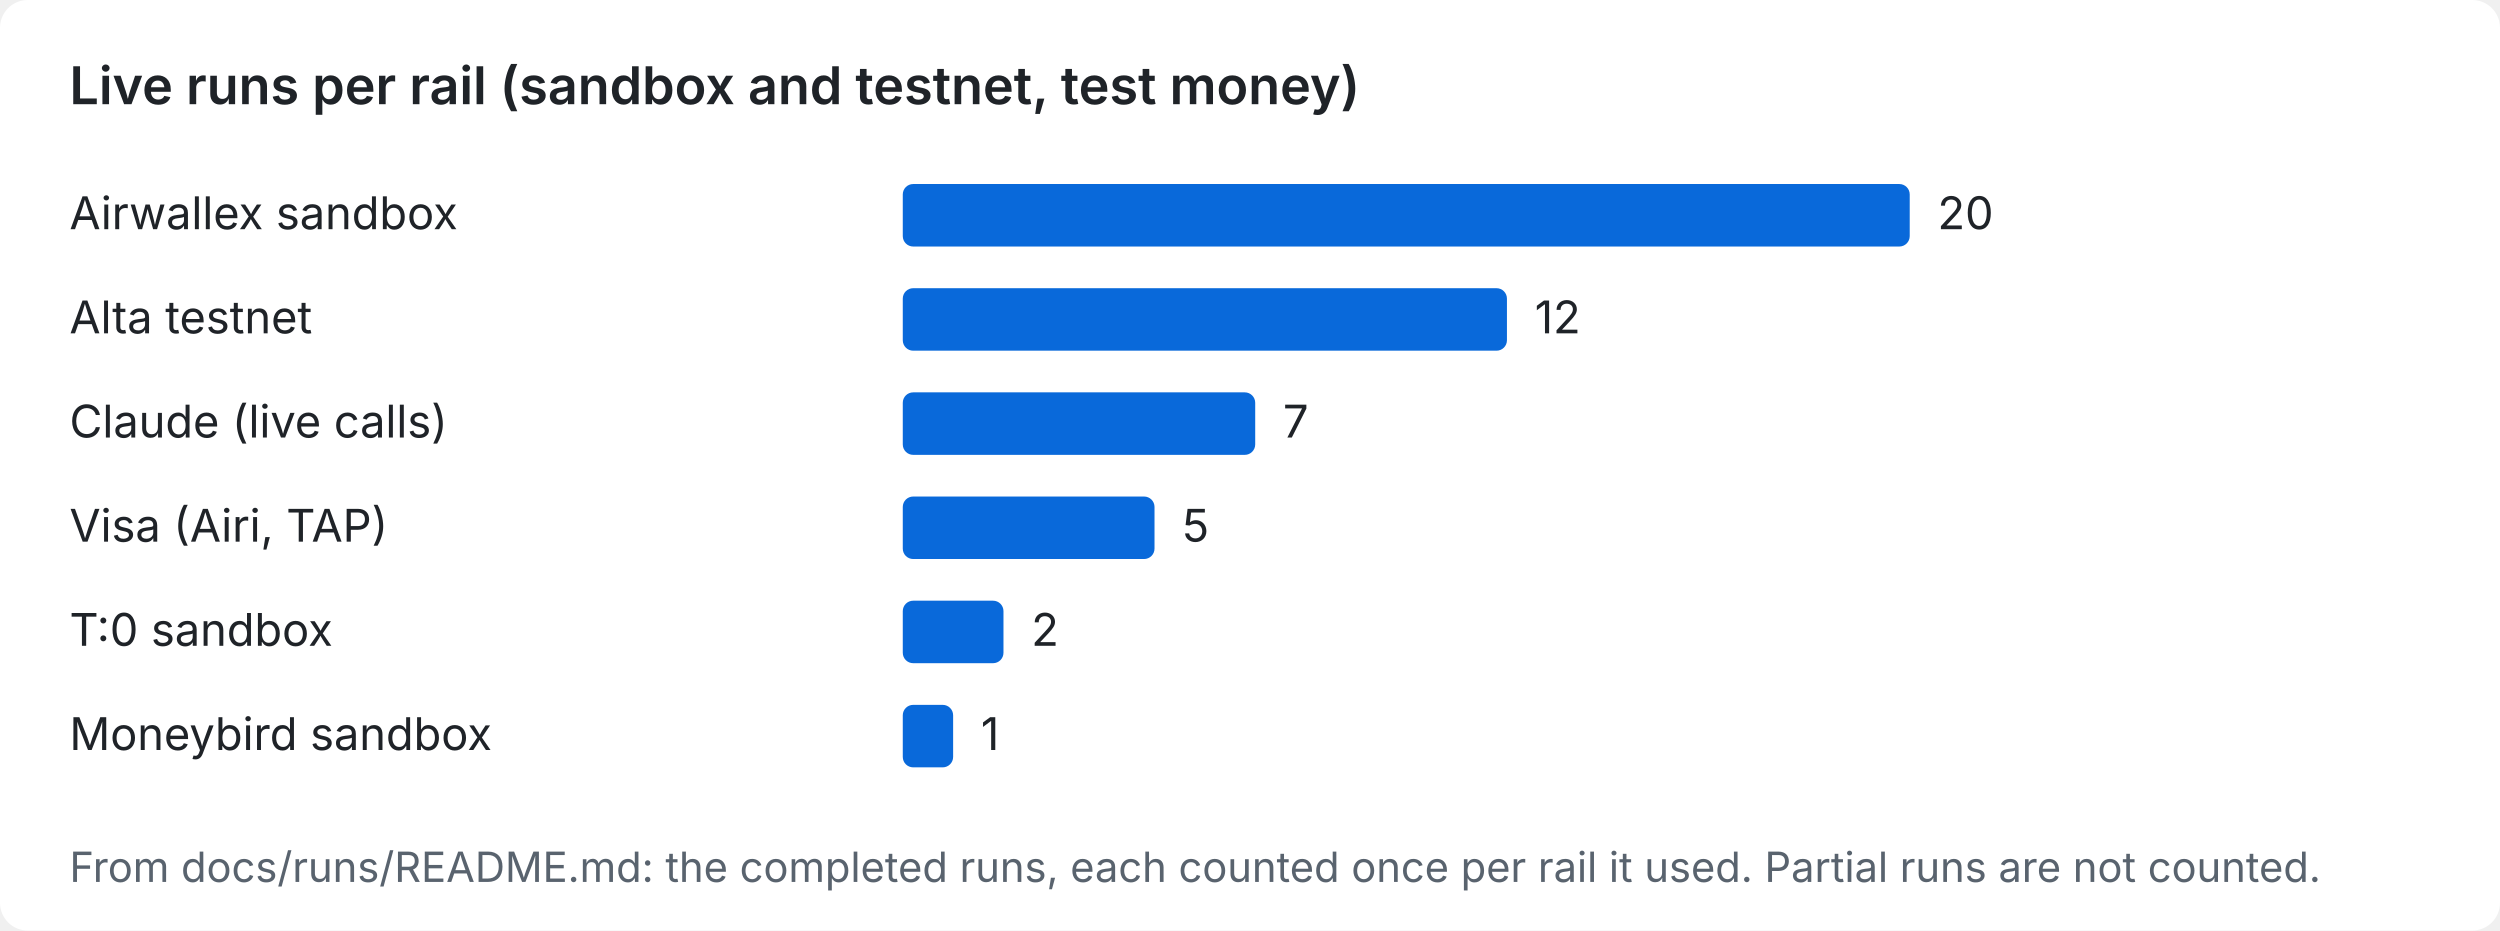
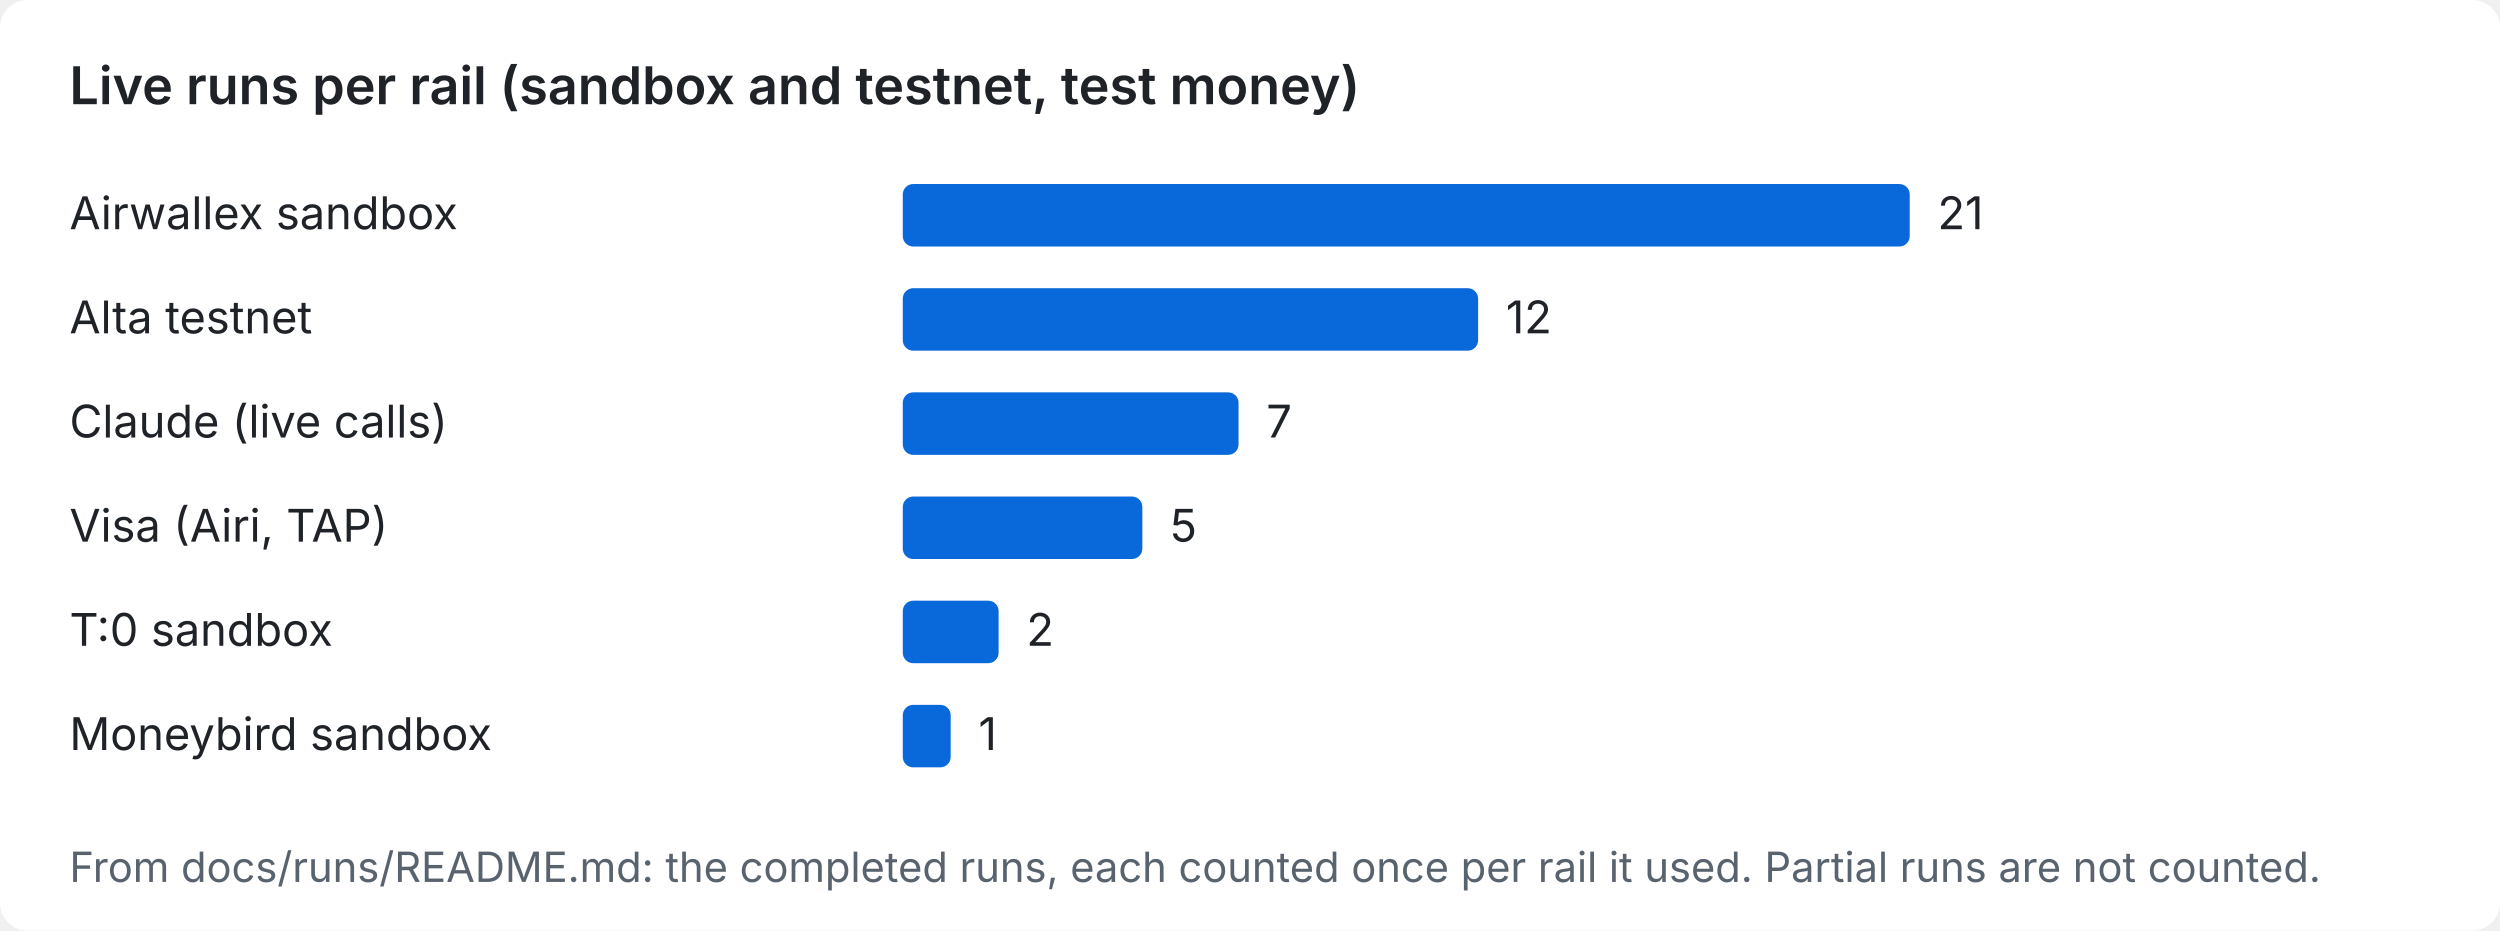
<svg xmlns="http://www.w3.org/2000/svg" width="720" height="268" viewBox="0 0 720 268" role="img" aria-label="Live runs per rail (sandbox and testnet, test money)">
  <style>
  .bg{fill:#ffffff}.t{fill:#1f2328;font:600 15px system-ui,-apple-system,Segoe UI,sans-serif}.l{fill:#1f2328;font:13px system-ui,-apple-system,Segoe UI,sans-serif}
  .s{fill:#59636e;font:12px system-ui,-apple-system,Segoe UI,sans-serif}.a{fill:#0969da}.b{fill:#bf8700}.g{stroke:#d1d9e0}.ln{stroke:#0969da;fill:none;stroke-width:2.5}
  @media (prefers-color-scheme: dark){.bg{fill:#0d1117}.t,.l{fill:#e6edf3}.s{fill:#9198a1}.a{fill:#4493f8}.b{fill:#d29922}.g{stroke:#3d444d}.ln{stroke:#4493f8}}
</style>
  <rect class="bg" width="720" height="268" rx="8" />
  <text class="t" x="20" y="30">Live runs per rail (sandbox and testnet, test money)</text>
  <text class="l" x="20" y="66">Airwallex sandbox</text>
  <rect class="a" x="260" y="53" width="290.0" height="18" rx="3" />
-   <text class="l" x="558.0" y="66">20</text>
+   <text class="l" x="558.0" y="66">21</text>
  <text class="l" x="20" y="96">Alta testnet</text>
-   <rect class="a" x="260" y="83" width="174.0" height="18" rx="3" />
-   <text class="l" x="442.0" y="96">12</text>
+   <rect class="a" x="260" y="83" width="165.7" height="18" rx="3" />
+   <text class="l" x="433.7" y="96">12</text>
  <text class="l" x="20" y="126">Claude (live calls)</text>
-   <rect class="a" x="260" y="113" width="101.5" height="18" rx="3" />
-   <text class="l" x="369.5" y="126">7</text>
+   <rect class="a" x="260" y="113" width="96.7" height="18" rx="3" />
+   <text class="l" x="364.7" y="126">7</text>
  <text class="l" x="20" y="156">Visa (Airi, TAP)</text>
-   <rect class="a" x="260" y="143" width="72.5" height="18" rx="3" />
-   <text class="l" x="340.5" y="156">5</text>
+   <rect class="a" x="260" y="143" width="69.0" height="18" rx="3" />
+   <text class="l" x="337.0" y="156">5</text>
  <text class="l" x="20" y="186">T:0 sandbox</text>
-   <rect class="a" x="260" y="173" width="29.0" height="18" rx="3" />
-   <text class="l" x="297.0" y="186">2</text>
+   <rect class="a" x="260" y="173" width="27.6" height="18" rx="3" />
+   <text class="l" x="295.6" y="186">2</text>
  <text class="l" x="20" y="216">Moneybird sandbox</text>
-   <rect class="a" x="260" y="203" width="14.5" height="18" rx="3" />
-   <text class="l" x="282.5" y="216">1</text>
+   <rect class="a" x="260" y="203" width="13.8" height="18" rx="3" />
+   <text class="l" x="281.8" y="216">1</text>
  <text class="s" x="20" y="254">From docs/runs/README.md: the completed runs, each counted once per rail it used. Partial runs are not counted.</text>
</svg>
